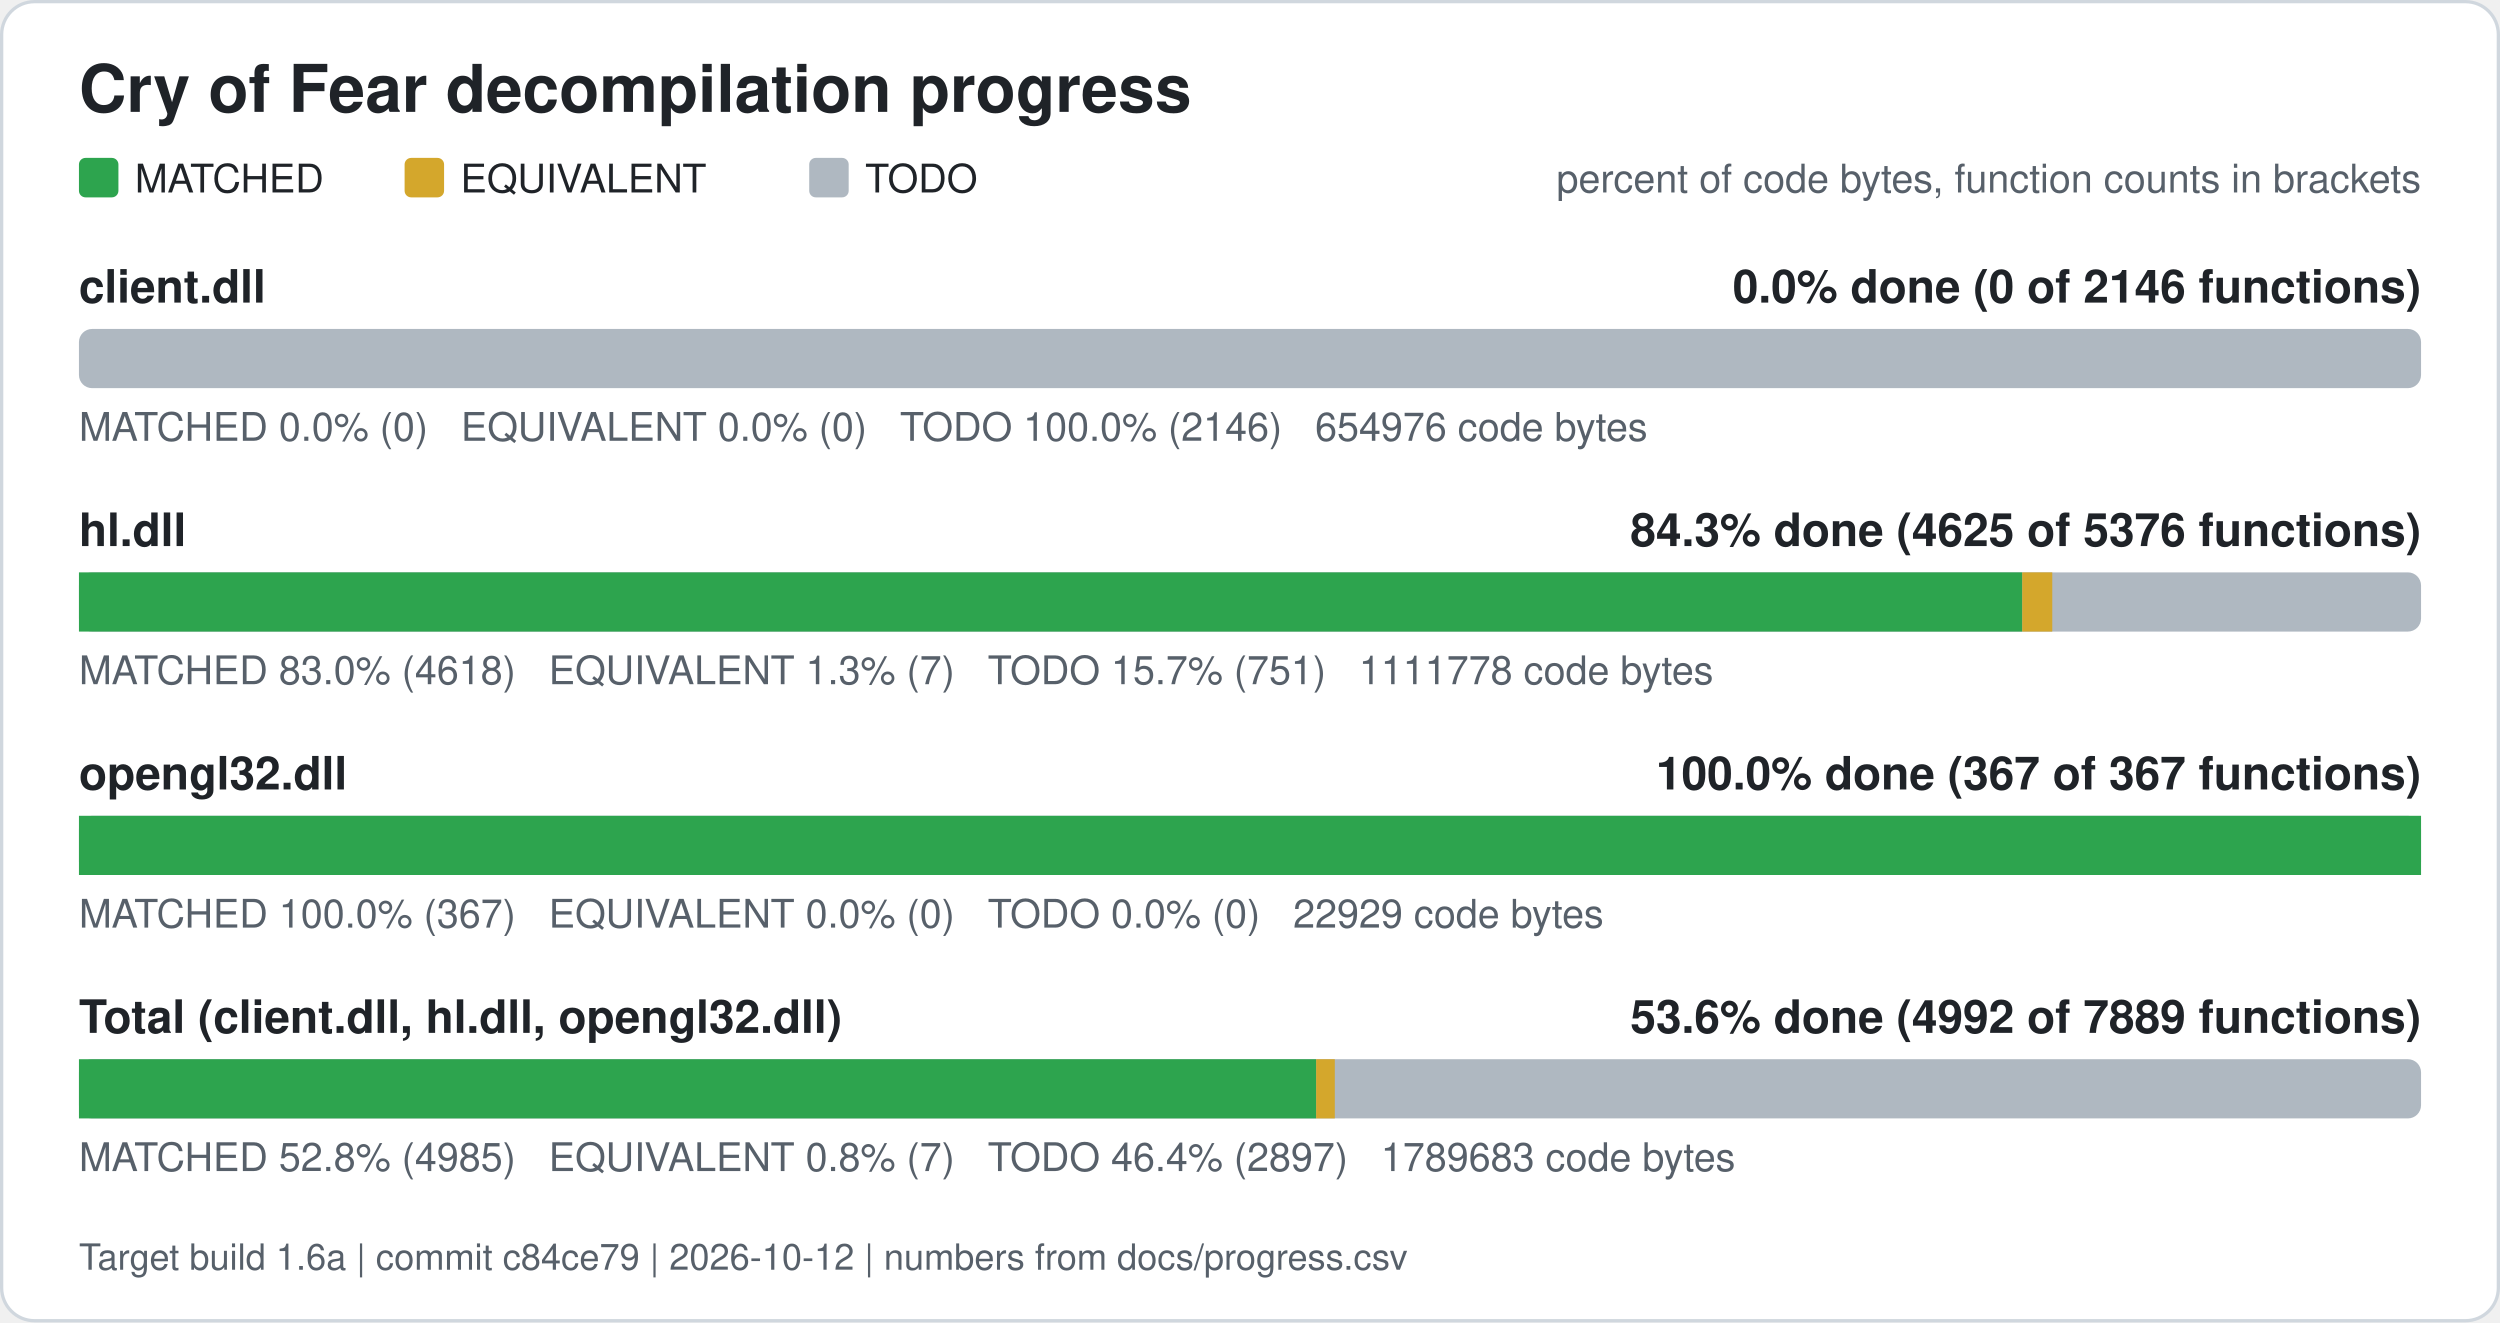
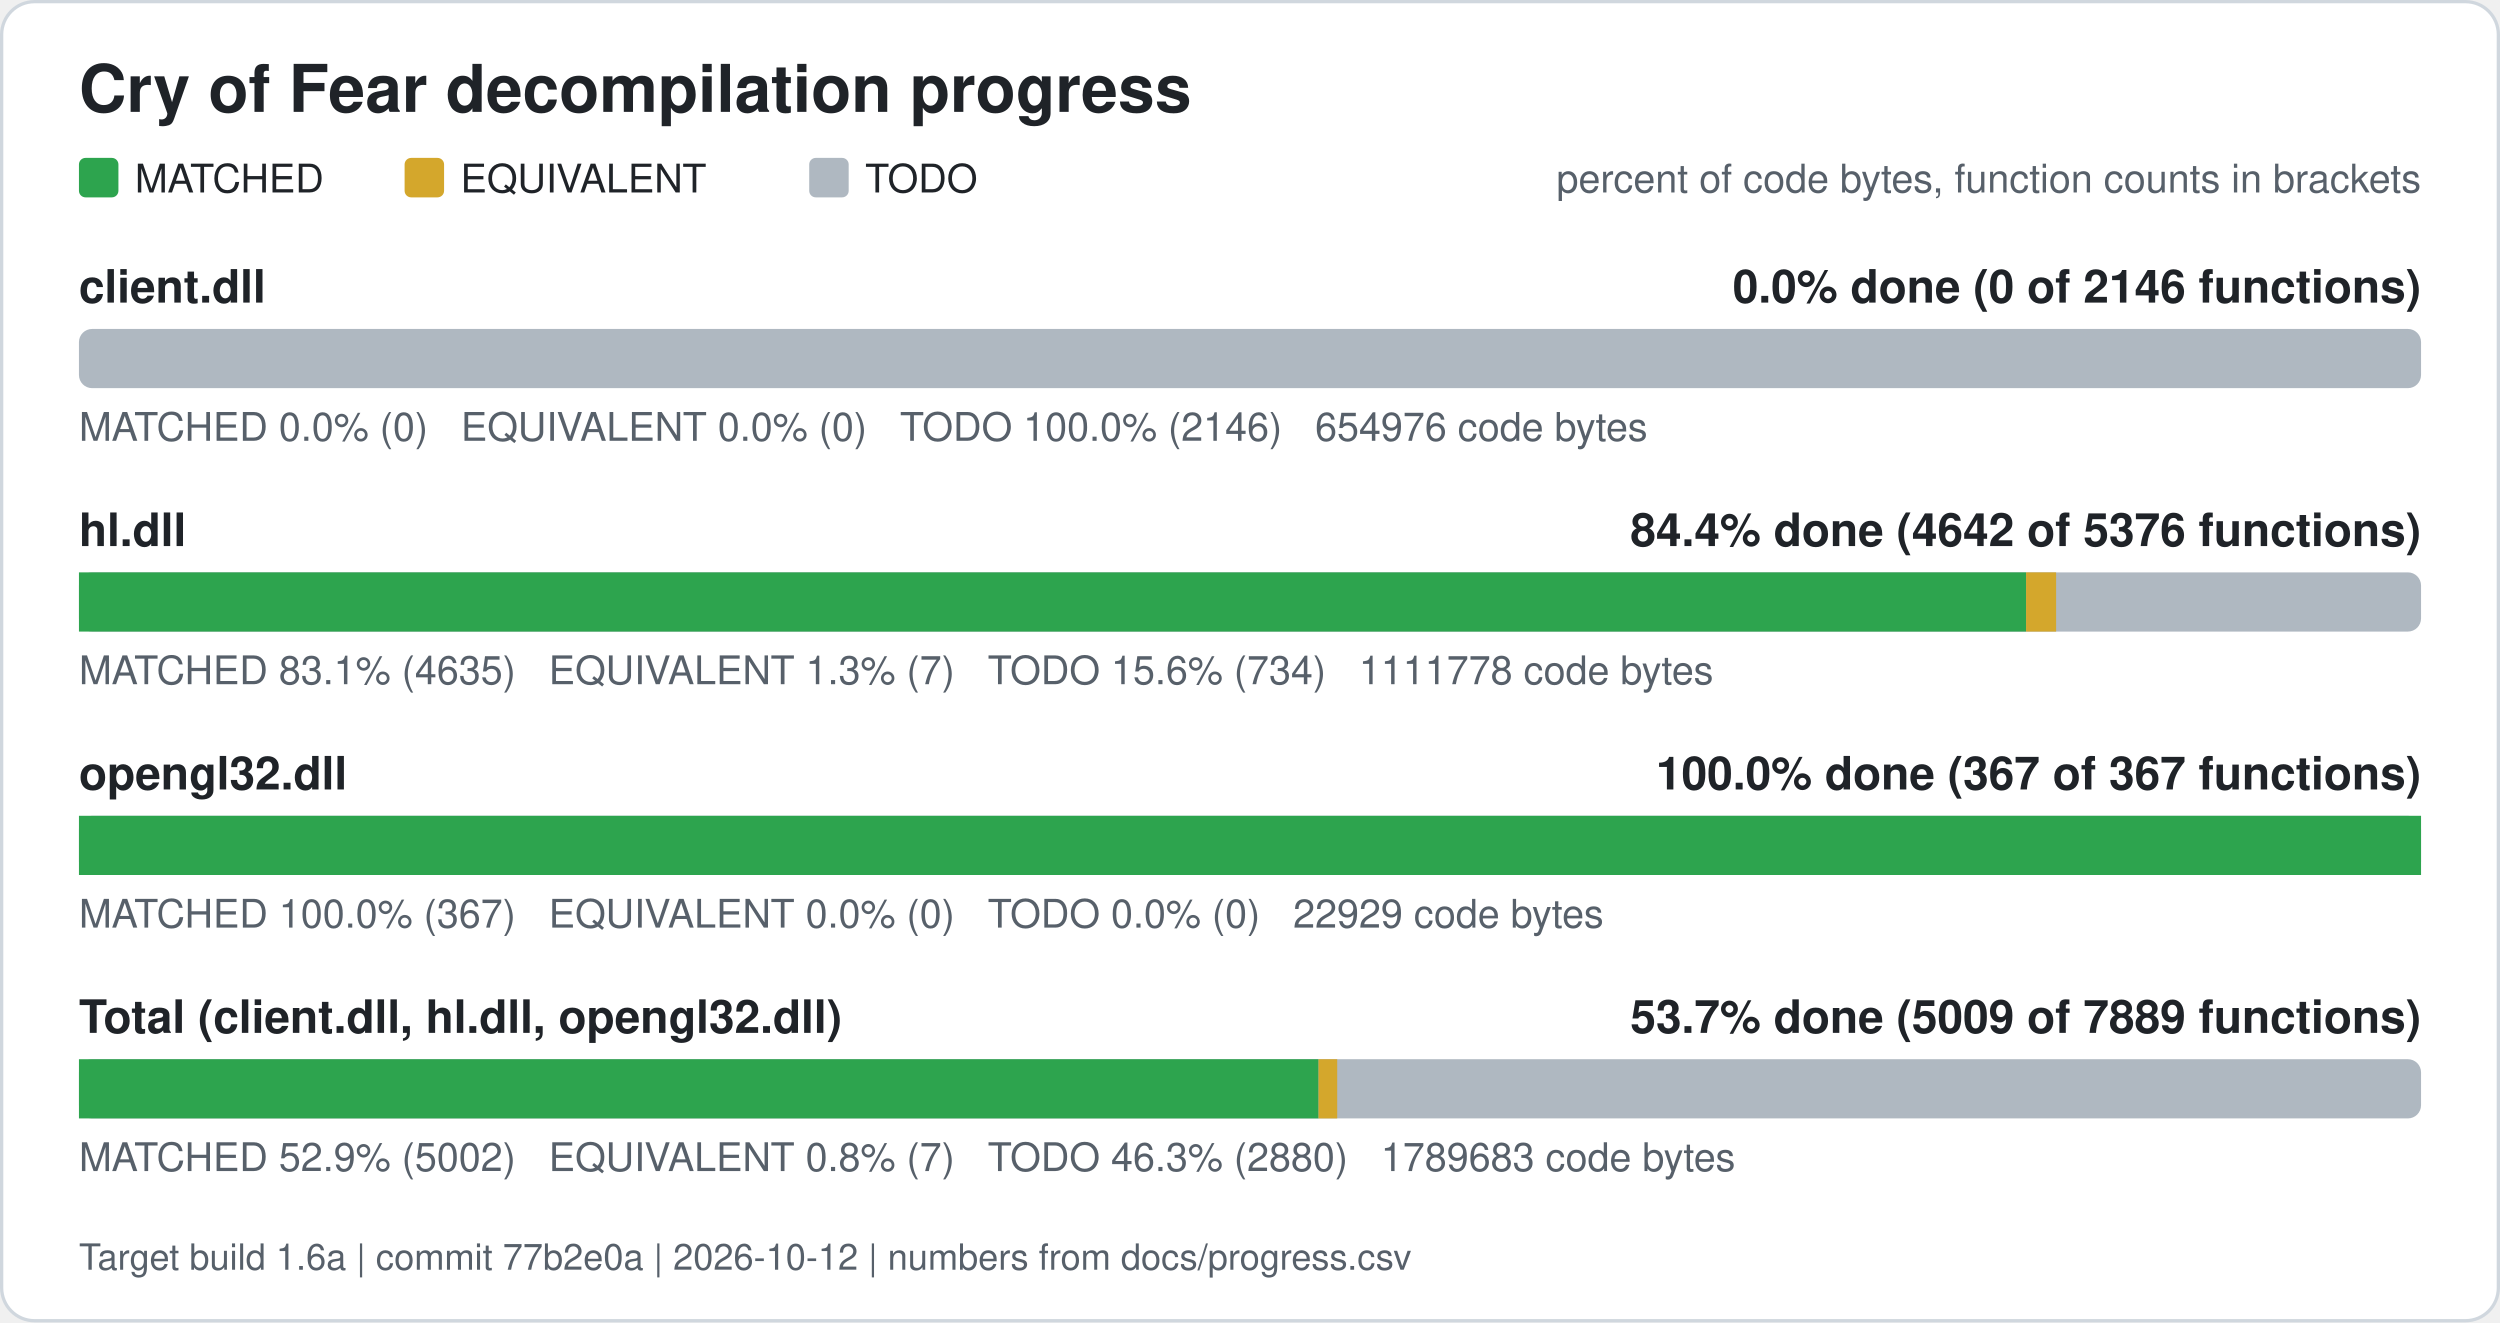
<svg xmlns="http://www.w3.org/2000/svg" width="760" height="402" viewBox="0 0 760 402" role="img" aria-label="Cry of Fear decompilation progress">
  <rect x="0.5" y="0.5" width="759" height="401" rx="10" fill="#ffffff" stroke="#d0d7de" />
  <text x="24" y="34" font-family="Segoe UI, Helvetica, Arial, sans-serif" font-size="20" font-weight="600" fill="#1f2328">Cry of Fear decompilation progress</text>
  <rect x="24" y="48" width="12" height="12" rx="2" fill="#2da44e" />
  <text x="41" y="58.5" font-family="Segoe UI, Helvetica, Arial, sans-serif" font-size="12" fill="#1f2328">MATCHED</text>
  <rect x="123" y="48" width="12" height="12" rx="2" fill="#d4a72c" />
  <text x="140" y="58.5" font-family="Segoe UI, Helvetica, Arial, sans-serif" font-size="12" fill="#1f2328">EQUIVALENT</text>
  <rect x="246" y="48" width="12" height="12" rx="2" fill="#afb8c1" />
  <text x="263" y="58.5" font-family="Segoe UI, Helvetica, Arial, sans-serif" font-size="12" fill="#1f2328">TODO</text>
  <text x="736" y="58.5" font-family="Segoe UI, Helvetica, Arial, sans-serif" font-size="12" fill="#57606a" text-anchor="end">percent of code bytes, function counts in brackets</text>
  <text x="24" y="92" font-family="Segoe UI, Helvetica, Arial, sans-serif" font-size="14" font-weight="600" fill="#1f2328">client.dll</text>
  <text x="736" y="92" font-family="Segoe UI, Helvetica, Arial, sans-serif" font-size="14" font-weight="600" fill="#1f2328" text-anchor="end">0.0% done (0 of 2146 functions)</text>
  <rect x="24" y="100" width="712" height="18" rx="4" fill="#afb8c1" />
  <text x="24" y="134" font-family="Segoe UI, Helvetica, Arial, sans-serif" font-size="12" fill="#57606a" xml:space="preserve">MATCHED 0.0% (0)   EQUIVALENT 0.0% (0)   TODO 100.0% (2146)   654976 code bytes</text>
  <text x="24" y="166" font-family="Segoe UI, Helvetica, Arial, sans-serif" font-size="14" font-weight="600" fill="#1f2328">hl.dll</text>
-   <text x="736" y="166" font-family="Segoe UI, Helvetica, Arial, sans-serif" font-size="14" font-weight="600" fill="#1f2328" text-anchor="end">84.3% done (4625 of 5376 functions)</text>
+   <text x="736" y="166" font-family="Segoe UI, Helvetica, Arial, sans-serif" font-size="14" font-weight="600" fill="#1f2328" text-anchor="end">84.4% done (4642 of 5376 functions)</text>
  <rect x="24" y="174" width="712" height="18" rx="4" fill="#afb8c1" />
-   <rect x="24.00" y="174" width="590.76" height="18" fill="#2da44e" />
-   <rect x="614.76" y="174" width="9.13" height="18" fill="#d4a72c" />
-   <text x="24" y="208" font-family="Segoe UI, Helvetica, Arial, sans-serif" font-size="12" fill="#57606a" xml:space="preserve">MATCHED 83.0% (4618)   EQUIVALENT 1.3% (7)   TODO 15.7% (751)   1111778 code bytes</text>
+   <rect x="24.00" y="174" width="591.93" height="18" fill="#2da44e" />
+   <rect x="615.93" y="174" width="9.13" height="18" fill="#d4a72c" />
+   <text x="24" y="208" font-family="Segoe UI, Helvetica, Arial, sans-serif" font-size="12" fill="#57606a" xml:space="preserve">MATCHED 83.1% (4635)   EQUIVALENT 1.3% (7)   TODO 15.6% (734)   1111778 code bytes</text>
  <text x="24" y="240" font-family="Segoe UI, Helvetica, Arial, sans-serif" font-size="14" font-weight="600" fill="#1f2328">opengl32.dll</text>
  <text x="736" y="240" font-family="Segoe UI, Helvetica, Arial, sans-serif" font-size="14" font-weight="600" fill="#1f2328" text-anchor="end">100.0% done (367 of 367 functions)</text>
  <rect x="24" y="248" width="712" height="18" rx="4" fill="#afb8c1" />
  <rect x="24.00" y="248" width="712.00" height="18" fill="#2da44e" />
  <text x="24" y="282" font-family="Segoe UI, Helvetica, Arial, sans-serif" font-size="12" fill="#57606a" xml:space="preserve">MATCHED 100.0% (367)   EQUIVALENT 0.0% (0)   TODO 0.0% (0)   22929 code bytes</text>
  <text x="24" y="314" font-family="Segoe UI, Helvetica, Arial, sans-serif" font-size="14" font-weight="600" fill="#1f2328">Total (client.dll, hl.dll, opengl32.dll)</text>
-   <text x="736" y="314" font-family="Segoe UI, Helvetica, Arial, sans-serif" font-size="14" font-weight="600" fill="#1f2328" text-anchor="end">53.6% done (4992 of 7889 functions)</text>
+   <text x="736" y="314" font-family="Segoe UI, Helvetica, Arial, sans-serif" font-size="14" font-weight="600" fill="#1f2328" text-anchor="end">53.7% done (5009 of 7889 functions)</text>
  <rect x="24" y="322" width="712" height="18" rx="4" fill="#afb8c1" />
-   <rect x="24.00" y="322" width="376.11" height="18" fill="#2da44e" />
-   <rect x="400.11" y="322" width="5.67" height="18" fill="#d4a72c" />
-   <text x="24" y="356" font-family="Segoe UI, Helvetica, Arial, sans-serif" font-size="12" fill="#57606a" xml:space="preserve">MATCHED 52.8% (4985)   EQUIVALENT 0.8% (7)   TODO 46.4% (2897)   1789683 code bytes</text>
-   <text x="24" y="386" font-family="Segoe UI, Helvetica, Arial, sans-serif" font-size="11" fill="#57606a">Target build 1.6a | commit c84ce79 | 2026-10-12 | numbers from docs/progress.csv</text>
+   <rect x="24.00" y="322" width="376.84" height="18" fill="#2da44e" />
+   <rect x="400.84" y="322" width="5.67" height="18" fill="#d4a72c" />
+   <text x="24" y="356" font-family="Segoe UI, Helvetica, Arial, sans-serif" font-size="12" fill="#57606a" xml:space="preserve">MATCHED 52.9% (5002)   EQUIVALENT 0.8% (7)   TODO 46.3% (2880)   1789683 code bytes</text>
+   <text x="24" y="386" font-family="Segoe UI, Helvetica, Arial, sans-serif" font-size="11" fill="#57606a">Target build 1.6a | commit 77b2e0a | 2026-10-12 | numbers from docs/progress.csv</text>
</svg>
